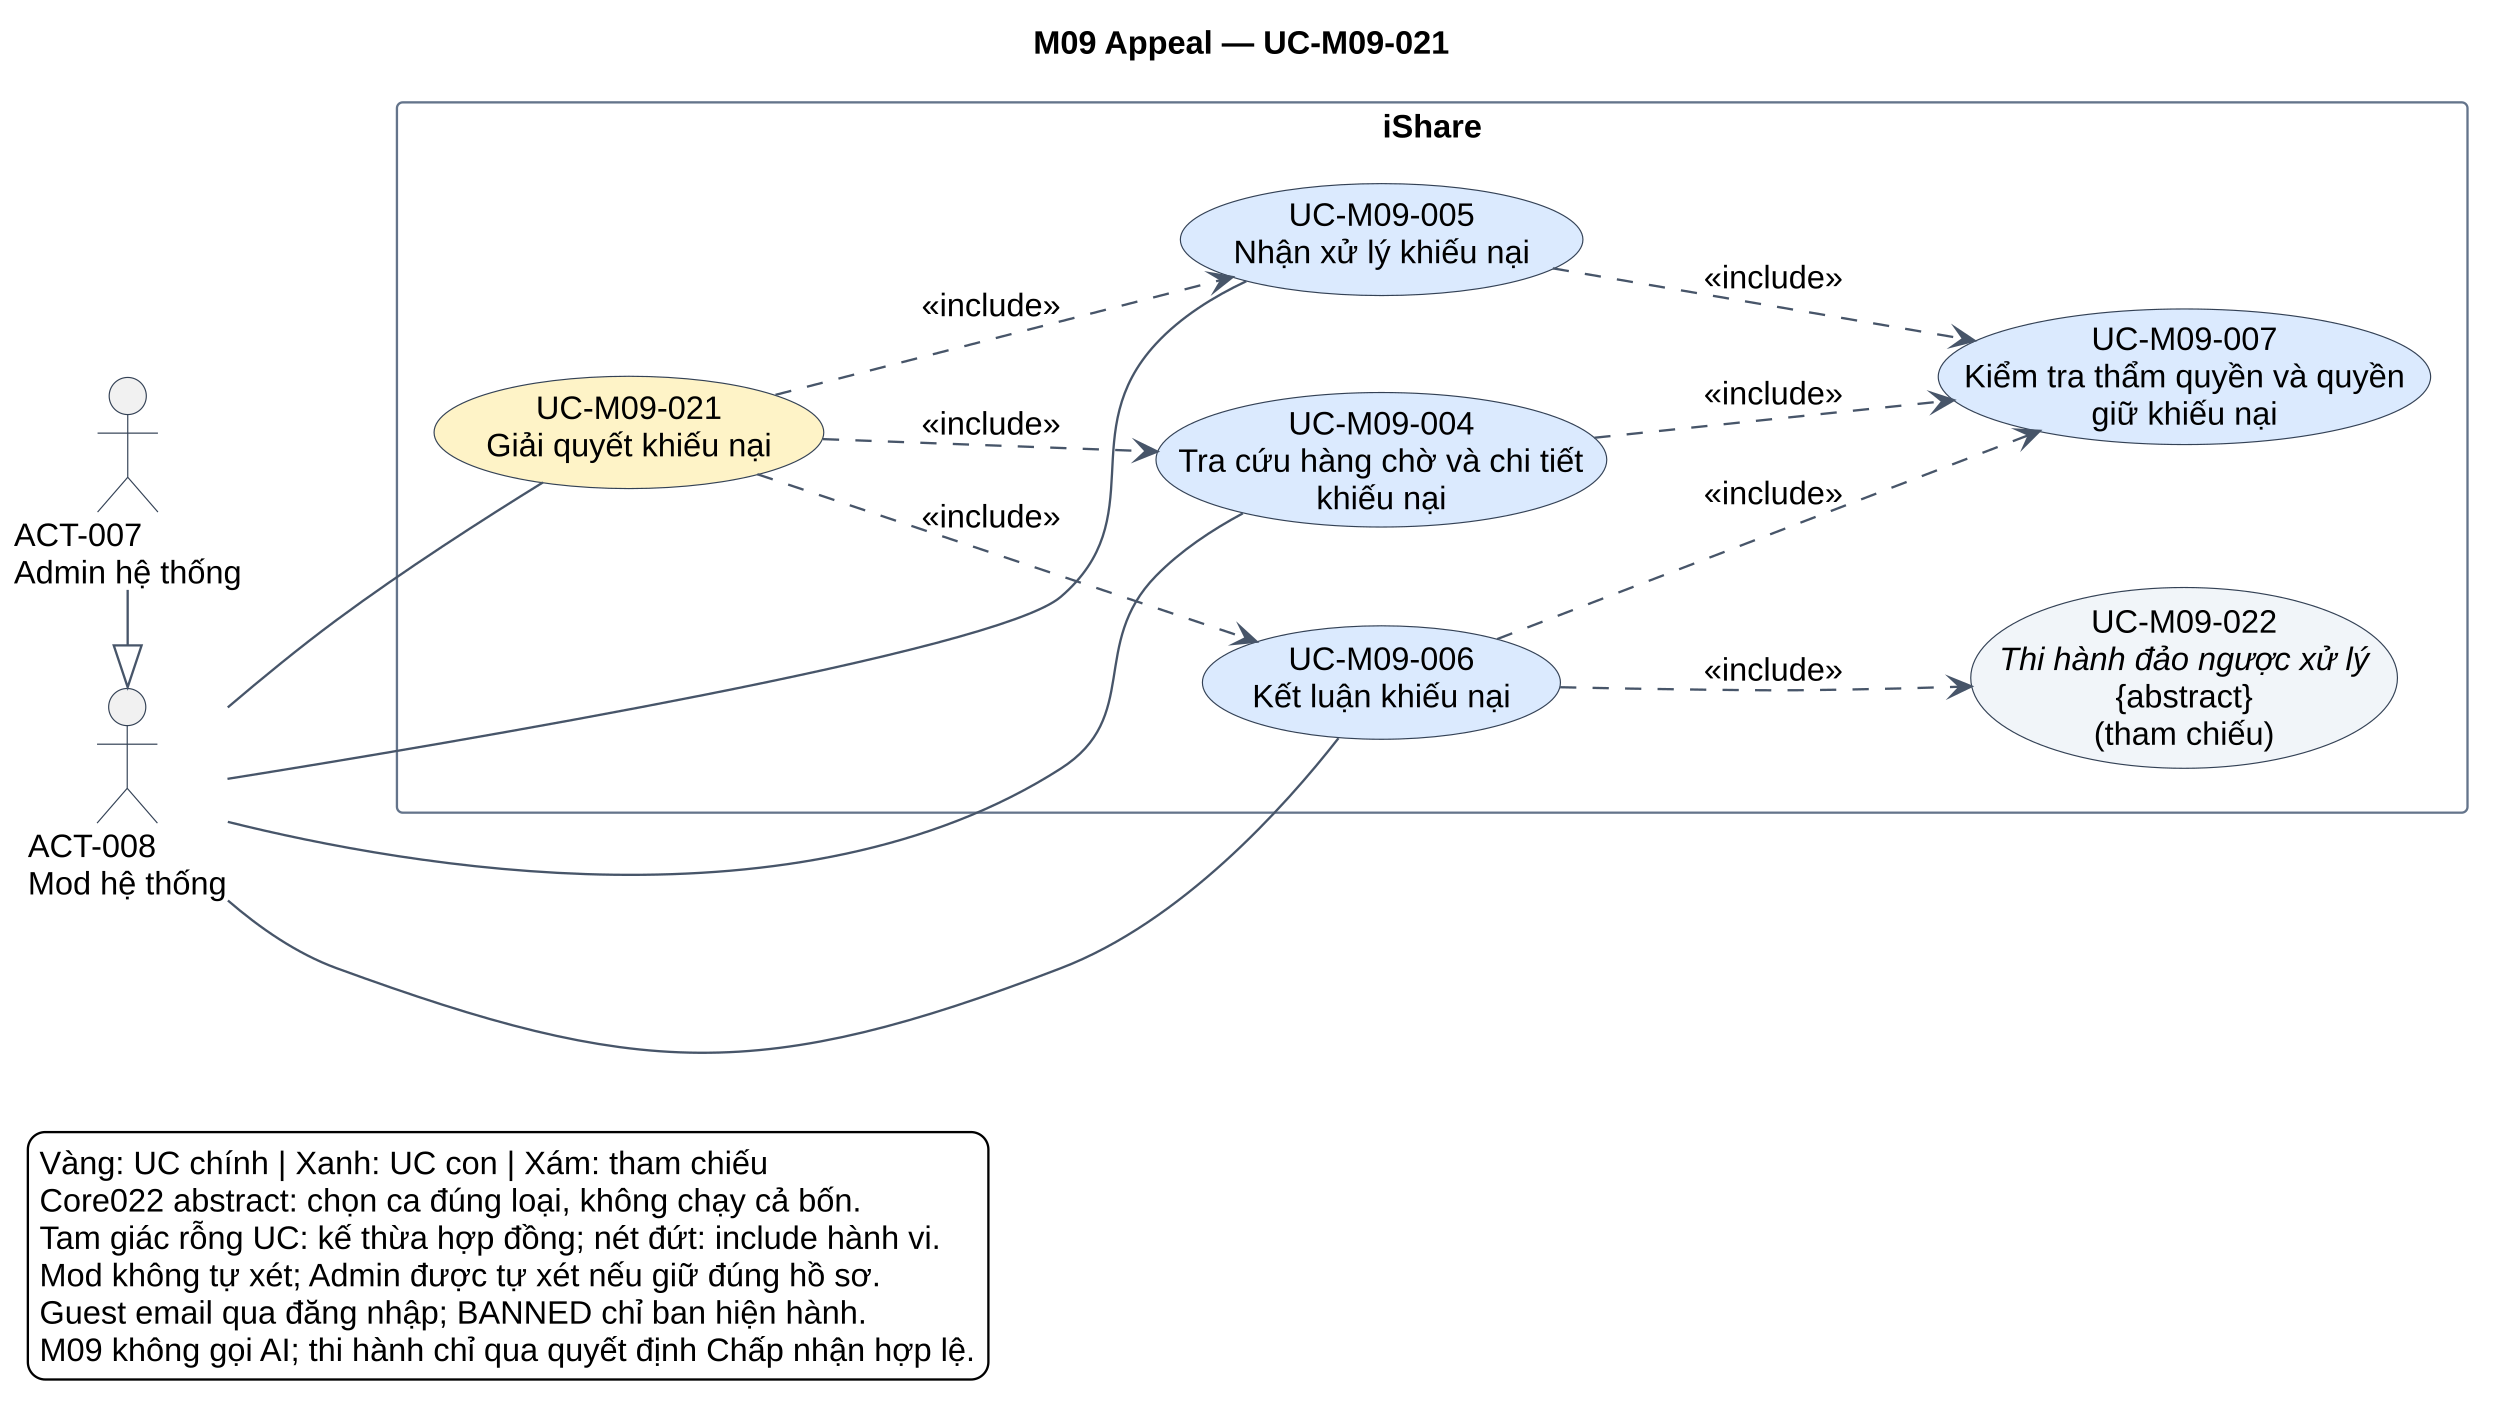
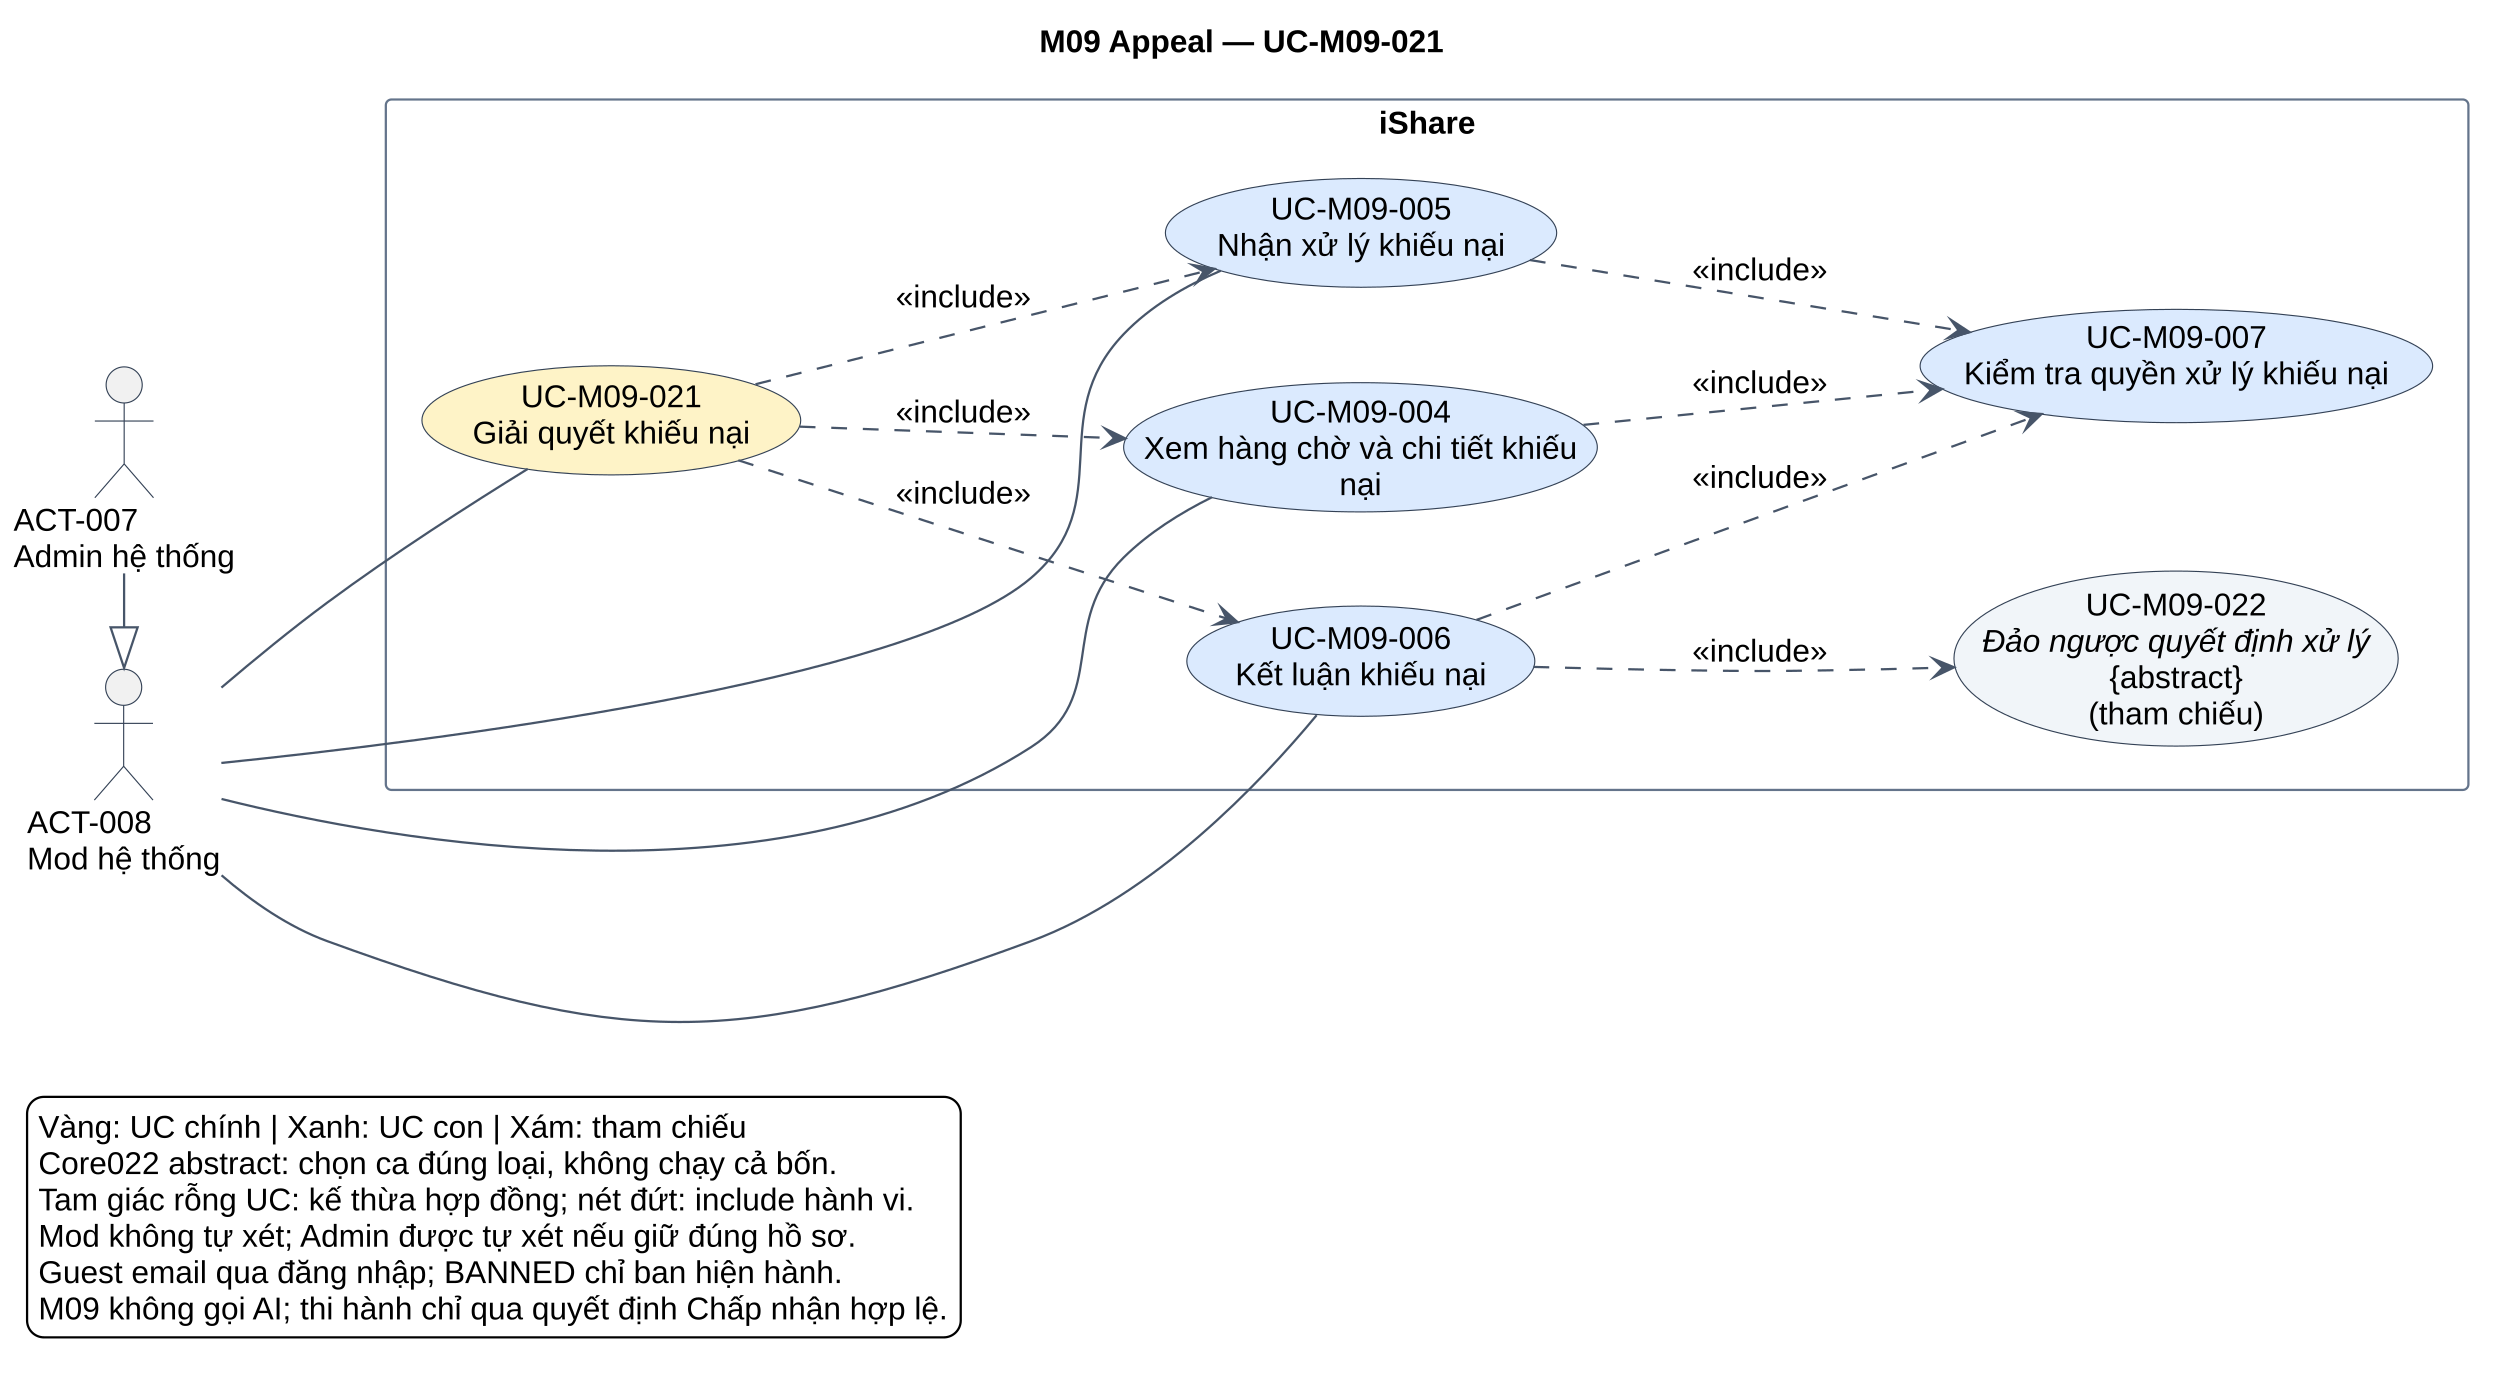
- <svg xmlns="http://www.w3.org/2000/svg" version="1.1" data-diagram-type="DESCRIPTION" style="width:1077px;height:613px;background:#FFFFFF;" width="1077px" height="613px" viewBox="0 0 1077 613" zoomAndPan="magnify" preserveAspectRatio="none" contentStyleType="text/css">
+ <svg xmlns="http://www.w3.org/2000/svg" version="1.1" data-diagram-type="DESCRIPTION" style="width:1108px;height:611px;background:#FFFFFF;" width="1108px" height="611px" viewBox="0 0 1108 611" zoomAndPan="magnify" preserveAspectRatio="none" contentStyleType="text/css">
  <defs />
  <g font-family="sans-serif" lengthAdjust="spacing">
    <g class="title" data-source-line="12">
-       <text x="445.142" y="23.132" fill="#000" font-size="14" textLength="179.717" font-weight="700" font-family="Arial">M09 Appeal — UC-M09-021</text>
+       <text x="460.642" y="23.132" fill="#000" font-size="14" textLength="179.717" font-weight="700" font-family="Arial">M09 Appeal — UC-M09-021</text>
    </g>
    <g class="cluster" data-qualified-name="iShare" id="ent0004" data-source-line="16">
-       <rect x="171" y="44.099" width="892" height="306" fill="none" style="stroke:#64748B;stroke-width:1;" rx="2.5" ry="2.5" />
-       <text x="595.6" y="59.23" fill="#000" font-size="14" textLength="42.8" font-weight="700" font-family="Arial">iShare</text>
+       <rect x="171" y="44.099" width="923" height="306" fill="none" style="stroke:#64748B;stroke-width:1;" rx="2.5" ry="2.5" />
+       <text x="611.1" y="59.23" fill="#000" font-size="14" textLength="42.8" font-weight="700" font-family="Arial">iShare</text>
    </g>
    <g class="entity" data-qualified-name="iShare.UC_M09_021" id="ent0005" data-source-line="17">
      <ellipse cx="270.939" cy="186.292" rx="83.939" ry="24.193" fill="#FEF3C7" style="stroke:#334155;stroke-width:0.5;" />
      <text x="230.87" y="180.476" fill="#000" font-size="14" textLength="80.138" font-family="Arial">UC-M09-021</text>
      <text x="209.456" y="196.575" fill="#000" font-size="14" textLength="122.965" font-family="Arial">Giải quyết khiếu nại</text>
    </g>
    <g class="entity" data-qualified-name="iShare.UC_M09_004" id="ent0006" data-source-line="18">
-       <ellipse cx="595.096" cy="198.072" rx="97.096" ry="28.973" fill="#DBEAFE" style="stroke:#334155;stroke-width:0.5;" />
-       <text x="555.027" y="187.17" fill="#000" font-size="14" textLength="80.138" font-family="Arial">UC-M09-004</text>
-       <text x="507.613" y="203.268" fill="#000" font-size="14" textLength="174.966" font-family="Arial">Tra cứu hàng chờ và chi tiết</text>
-       <text x="567.076" y="219.367" fill="#000" font-size="14" textLength="56.041" font-family="Arial">khiếu nại</text>
+       <ellipse cx="602.966" cy="198.239" rx="104.966" ry="28.64" fill="#DBEAFE" style="stroke:#334155;stroke-width:0.5;" />
+       <text x="562.897" y="187.26" fill="#000" font-size="14" textLength="80.138" font-family="Arial">UC-M09-004</text>
+       <text x="506.935" y="203.359" fill="#000" font-size="14" textLength="192.063" font-family="Arial">Xem hàng chờ và chi tiết khiếu</text>
+       <text x="593.624" y="219.457" fill="#000" font-size="14" textLength="18.683" font-family="Arial">nại</text>
    </g>
    <g class="entity" data-qualified-name="iShare.UC_M09_005" id="ent0007" data-source-line="19">
-       <ellipse cx="595.212" cy="103.212" rx="86.712" ry="24.113" fill="#DBEAFE" style="stroke:#334155;stroke-width:0.5;" />
-       <text x="555.144" y="97.273" fill="#000" font-size="14" textLength="80.138" font-family="Arial">UC-M09-005</text>
-       <text x="531.382" y="113.372" fill="#000" font-size="14" textLength="127.661" font-family="Arial">Nhận xử lý khiếu nại</text>
+       <ellipse cx="603.212" cy="103.212" rx="86.712" ry="24.113" fill="#DBEAFE" style="stroke:#334155;stroke-width:0.5;" />
+       <text x="563.144" y="97.273" fill="#000" font-size="14" textLength="80.138" font-family="Arial">UC-M09-005</text>
+       <text x="539.382" y="113.372" fill="#000" font-size="14" textLength="127.661" font-family="Arial">Nhận xử lý khiếu nại</text>
    </g>
    <g class="entity" data-qualified-name="iShare.UC_M09_006" id="ent0008" data-source-line="20">
-       <ellipse cx="595.117" cy="294.039" rx="77.117" ry="24.44" fill="#DBEAFE" style="stroke:#334155;stroke-width:0.5;" />
-       <text x="555.048" y="288.601" fill="#000" font-size="14" textLength="80.138" font-family="Arial">UC-M09-006</text>
-       <text x="539.465" y="304.699" fill="#000" font-size="14" textLength="111.303" font-family="Arial">Kết luận khiếu nại</text>
+       <ellipse cx="603.117" cy="293.039" rx="77.117" ry="24.44" fill="#DBEAFE" style="stroke:#334155;stroke-width:0.5;" />
+       <text x="563.048" y="287.601" fill="#000" font-size="14" textLength="80.138" font-family="Arial">UC-M09-006</text>
+       <text x="547.465" y="303.699" fill="#000" font-size="14" textLength="111.303" font-family="Arial">Kết luận khiếu nại</text>
    </g>
    <g class="entity" data-qualified-name="iShare.UC_M09_007" id="ent0009" data-source-line="21">
-       <ellipse cx="941.056" cy="162.311" rx="106.056" ry="29.212" fill="#DBEAFE" style="stroke:#334155;stroke-width:0.5;" />
-       <text x="900.987" y="150.76" fill="#000" font-size="14" textLength="80.138" font-family="Arial">UC-M09-007</text>
-       <text x="846.115" y="166.858" fill="#000" font-size="14" textLength="189.882" font-family="Arial">Kiểm tra thẩm quyền và quyền</text>
-       <text x="900.956" y="182.957" fill="#000" font-size="14" textLength="80.199" font-family="Arial">giữ khiếu nại</text>
+       <ellipse cx="964.568" cy="162.212" rx="113.568" ry="25.114" fill="#DBEAFE" style="stroke:#334155;stroke-width:0.5;" />
+       <text x="924.499" y="154.2" fill="#000" font-size="14" textLength="80.138" font-family="Arial">UC-M09-007</text>
+       <text x="870.393" y="170.299" fill="#000" font-size="14" textLength="188.351" font-family="Arial">Kiểm tra quyền xử lý khiếu nại</text>
    </g>
    <g class="entity" data-qualified-name="iShare.UC_M09_022" id="ent0010" data-source-line="22">
-       <ellipse cx="940.911" cy="292.042" rx="91.911" ry="38.943" fill="#F1F5F9" style="stroke:#334155;stroke-width:0.5;" />
-       <text x="900.842" y="272.566" fill="#000" font-size="14" textLength="80.138" font-family="Arial">UC-M09-022</text>
-       <text x="861.266" y="288.664" fill="#000" font-size="14" textLength="159.291" font-style="italic" font-family="Arial">Thi hành đảo ngược xử lý</text>
-       <text x="911.336" y="304.763" fill="#000" font-size="14" textLength="59.151" font-family="Arial">{abstract}</text>
-       <text x="902.008" y="320.861" fill="#000" font-size="14" textLength="77.807" font-family="Arial">(tham chiếu)</text>
+       <ellipse cx="964.439" cy="291.884" rx="98.439" ry="38.785" fill="#F1F5F9" style="stroke:#334155;stroke-width:0.5;" />
+       <text x="924.37" y="272.766" fill="#000" font-size="14" textLength="80.138" font-family="Arial">UC-M09-022</text>
+       <text x="878.57" y="288.864" fill="#000" font-size="14" textLength="171.739" font-style="italic" font-family="Arial">Đảo ngược quyết định xử lý</text>
+       <text x="934.864" y="304.963" fill="#000" font-size="14" textLength="59.151" font-family="Arial">{abstract}</text>
+       <text x="925.536" y="321.062" fill="#000" font-size="14" textLength="77.807" font-family="Arial">(tham chiếu)</text>
    </g>
    <g class="entity" data-qualified-name="A8" id="ent0001" data-source-line="13">
      <ellipse cx="54.81" cy="304.599" rx="8" ry="8" fill="#F1F1F1" style="stroke:#334155;stroke-width:0.5;" />
      <path d="M54.81,312.599 L54.81,339.599 M41.81,320.599 L67.81,320.599 M54.81,339.599 L41.81,354.599 M54.81,339.599 L67.81,354.599" style="stroke:#334155;stroke-width:0.5;" fill="none" />
      <text x="12" y="369.23" fill="#000" font-size="14" textLength="56.021" font-family="Arial">ACT-008</text>
      <text x="12" y="385.329" fill="#000" font-size="14" textLength="85.62" font-family="Arial">Mod hệ thống</text>
    </g>
    <g class="entity" data-qualified-name="A7" id="ent0002" data-source-line="14">
      <ellipse cx="55.034" cy="170.599" rx="8" ry="8" fill="#F1F1F1" style="stroke:#334155;stroke-width:0.5;" />
      <path d="M55.034,178.599 L55.034,205.599 M42.034,186.599 L68.034,186.599 M55.034,205.599 L42.034,220.599 M55.034,205.599 L68.034,220.599" style="stroke:#334155;stroke-width:0.5;" fill="none" />
      <text x="6" y="235.23" fill="#000" font-size="14" textLength="56.021" font-family="Arial">ACT-007</text>
      <text x="6" y="251.329" fill="#000" font-size="14" textLength="98.068" font-family="Arial">Admin hệ thống</text>
    </g>
    <g class="link" data-entity-1="ent0002" data-entity-2="ent0001" id="lnk3" data-source-line="15" data-link-type="extension">
-       <path d="M55,254.129 C55,268.099 55,264.069 55,278.039" style="stroke:#475569;stroke-width:1;" fill="none" id="A7-to-A8" />
-       <polygon points="55,296.039,61,278.039,49,278.039,55,296.039" fill="none" style="stroke:#475569;stroke-width:1;stroke-linejoin:miter;stroke-miterlimit:10;" />
+       <path d="M55,254.129 C55,268.089 55,264.059 55,278.029" style="stroke:#475569;stroke-width:1;" fill="none" id="A7-to-A8" />
+       <polygon points="55,296.029,61,278.029,49,278.029,55,296.029" fill="none" style="stroke:#475569;stroke-width:1;stroke-linejoin:miter;stroke-miterlimit:10;" />
    </g>
    <g class="link" data-entity-1="ent0001" data-entity-2="ent0005" id="lnk11" data-source-line="24" data-link-type="association">
-       <path d="M98.12,304.749 C112.66,292.359 129.25,278.769 145,267.099 C173.99,245.629 208.5,223.499 233.91,207.809" style="stroke:#475569;stroke-width:1;" fill="none" id="A8-UC_M09_021" />
+       <path d="M98.12,304.739 C112.66,292.359 129.25,278.759 145,267.099 C173.99,245.619 208.5,223.499 233.91,207.809" style="stroke:#475569;stroke-width:1;" fill="none" id="A8-UC_M09_021" />
    </g>
    <g class="link" data-entity-1="ent0001" data-entity-2="ent0006" id="lnk12" data-source-line="25" data-link-type="association">
-       <path d="M98.15,354.059 C176.02,373.499 344.7,403.039 457,331.099 C491.65,308.909 469.22,277.499 498,248.099 C508.58,237.289 522,228.329 535.43,221.139" style="stroke:#475569;stroke-width:1;" fill="none" id="A8-UC_M09_004" />
+       <path d="M98.18,354.099 C176.11,373.629 344.87,403.299 457,331.099 C491.93,308.599 468.42,276.269 498,247.099 C509.08,236.159 523.07,227.339 537.16,220.359" style="stroke:#475569;stroke-width:1;" fill="none" id="A8-UC_M09_004" />
    </g>
    <g class="link" data-entity-1="ent0001" data-entity-2="ent0007" id="lnk13" data-source-line="26" data-link-type="association">
-       <path d="M98,335.529 C195.25,319.999 429.71,280.549 457,257.099 C496.25,223.359 462.87,186.109 498,148.099 C508.62,136.609 522.77,127.789 536.94,121.129" style="stroke:#475569;stroke-width:1;" fill="none" id="A8-UC_M09_005" />
+       <path d="M98.1,338.139 C189.69,328.749 403.12,302.369 457,256.099 C495.95,222.639 462.53,185.219 498,148.099 C509.76,135.789 525.44,126.659 541.06,119.969" style="stroke:#475569;stroke-width:1;" fill="none" id="A8-UC_M09_005" />
    </g>
    <g class="link" data-entity-1="ent0001" data-entity-2="ent0008" id="lnk14" data-source-line="27" data-link-type="association">
-       <path d="M98.19,387.939 C111.85,399.739 127.92,410.859 145,417.099 C275.25,464.659 327.51,466.699 457,417.099 C508.79,397.259 553.31,347.819 576.62,318.009" style="stroke:#475569;stroke-width:1;" fill="none" id="A8-UC_M09_006" />
+       <path d="M98.19,387.939 C111.85,399.739 127.92,410.859 145,417.099 C275.25,464.659 326.92,465.129 457,417.099 C511.07,397.129 558.62,347.019 583.54,316.969" style="stroke:#475569;stroke-width:1;" fill="none" id="A8-UC_M09_006" />
    </g>
    <g class="link" data-entity-1="ent0005" data-entity-2="ent0007" id="lnk15" data-source-line="28" data-link-type="dependency">
-       <path d="M334.08,170.099 C390.74,155.489 469.228,135.256 526.168,120.586" style="stroke:#475569;stroke-width:1;stroke-dasharray:7,7;" fill="none" id="UC_M09_021-to-UC_M09_005" />
-       <polygon points="531.01,119.339,521.297,117.711,526.168,120.586,523.293,125.458,531.01,119.339" fill="#475569" style="stroke:#475569;stroke-width:1;stroke-linejoin:miter;stroke-miterlimit:10;" />
+       <path d="M334.85,170.289 C393.19,155.609 474.781,135.088 533.411,120.348" style="stroke:#475569;stroke-width:1;stroke-dasharray:7,7;" fill="none" id="UC_M09_021-to-UC_M09_005" />
+       <polygon points="538.26,119.129,528.556,117.444,533.411,120.348,530.507,125.202,538.26,119.129" fill="#475569" style="stroke:#475569;stroke-width:1;stroke-linejoin:miter;stroke-miterlimit:10;" />
      <text x="397" y="136.23" fill="#000" font-size="14" textLength="59.938" font-family="Arial">«include»</text>
    </g>
    <g class="link" data-entity-1="ent0005" data-entity-2="ent0006" id="lnk16" data-source-line="29" data-link-type="dependency">
-       <path d="M354.5,189.169 C398.48,190.809 447.803,192.653 493.583,194.353" style="stroke:#475569;stroke-width:1;stroke-dasharray:7,7;" fill="none" id="UC_M09_021-to-UC_M09_004" />
-       <polygon points="498.58,194.539,489.735,190.207,493.583,194.353,489.438,198.202,498.58,194.539" fill="#475569" style="stroke:#475569;stroke-width:1;stroke-linejoin:miter;stroke-miterlimit:10;" />
+       <path d="M354.42,189.089 C398.14,190.679 447.283,192.467 493.773,194.157" style="stroke:#475569;stroke-width:1;stroke-dasharray:7,7;" fill="none" id="UC_M09_021-to-UC_M09_004" />
+       <polygon points="498.77,194.339,489.921,190.014,493.773,194.157,489.631,198.009,498.77,194.339" fill="#475569" style="stroke:#475569;stroke-width:1;stroke-linejoin:miter;stroke-miterlimit:10;" />
      <text x="397" y="187.23" fill="#000" font-size="14" textLength="59.938" font-family="Arial">«include»</text>
    </g>
    <g class="link" data-entity-1="ent0005" data-entity-2="ent0008" id="lnk17" data-source-line="30" data-link-type="dependency">
-       <path d="M326.26,204.299 C386.21,224.409 477.369,254.979 536.649,274.859" style="stroke:#475569;stroke-width:1;stroke-dasharray:7,7;" fill="none" id="UC_M09_021-to-UC_M09_006" />
-       <polygon points="541.39,276.449,534.129,269.795,536.649,274.859,531.585,277.379,541.39,276.449" fill="#475569" style="stroke:#475569;stroke-width:1;stroke-linejoin:miter;stroke-miterlimit:10;" />
-       <text x="397" y="227.23" fill="#000" font-size="14" textLength="59.938" font-family="Arial">«include»</text>
+       <path d="M327.23,203.999 C388.79,223.959 482.904,254.476 543.744,274.206" style="stroke:#475569;stroke-width:1;stroke-dasharray:7,7;" fill="none" id="UC_M09_021-to-UC_M09_006" />
+       <polygon points="548.5,275.749,541.173,269.167,543.744,274.206,538.705,276.777,548.5,275.749" fill="#475569" style="stroke:#475569;stroke-width:1;stroke-linejoin:miter;stroke-miterlimit:10;" />
+       <text x="397" y="223.23" fill="#000" font-size="14" textLength="59.938" font-family="Arial">«include»</text>
    </g>
    <g class="link" data-entity-1="ent0006" data-entity-2="ent0009" id="lnk18" data-source-line="31" data-link-type="dependency">
-       <path d="M686.83,188.589 C734.51,183.599 788.007,178.009 836.737,172.909" style="stroke:#475569;stroke-width:1;stroke-dasharray:7,7;" fill="none" id="UC_M09_004-to-UC_M09_007" />
-       <polygon points="841.71,172.389,832.343,169.347,836.737,172.909,833.175,177.304,841.71,172.389" fill="#475569" style="stroke:#475569;stroke-width:1;stroke-linejoin:miter;stroke-miterlimit:10;" />
-       <text x="734" y="174.23" fill="#000" font-size="14" textLength="59.938" font-family="Arial">«include»</text>
+       <path d="M701.76,188.309 C751.04,183.369 805.805,177.887 855.755,172.887" style="stroke:#475569;stroke-width:1;stroke-dasharray:7,7;" fill="none" id="UC_M09_004-to-UC_M09_007" />
+       <polygon points="860.73,172.389,851.376,169.305,855.755,172.887,852.173,177.265,860.73,172.389" fill="#475569" style="stroke:#475569;stroke-width:1;stroke-linejoin:miter;stroke-miterlimit:10;" />
+       <text x="750" y="174.23" fill="#000" font-size="14" textLength="59.938" font-family="Arial">«include»</text>
    </g>
    <g class="link" data-entity-1="ent0007" data-entity-2="ent0009" id="lnk19" data-source-line="32" data-link-type="dependency">
-       <path d="M668.95,115.609 C722.01,124.709 789.202,136.234 845.712,145.924" style="stroke:#475569;stroke-width:1;stroke-dasharray:7,7;" fill="none" id="UC_M09_005-to-UC_M09_007" />
-       <polygon points="850.64,146.769,842.445,141.305,845.712,145.924,841.093,149.19,850.64,146.769" fill="#475569" style="stroke:#475569;stroke-width:1;stroke-linejoin:miter;stroke-miterlimit:10;" />
-       <text x="734" y="124.23" fill="#000" font-size="14" textLength="59.938" font-family="Arial">«include»</text>
+       <path d="M678.05,115.249 C734.58,124.529 807.796,136.539 868.036,146.429" style="stroke:#475569;stroke-width:1;stroke-dasharray:7,7;" fill="none" id="UC_M09_005-to-UC_M09_007" />
+       <polygon points="872.97,147.239,864.737,141.833,868.036,146.429,863.441,149.728,872.97,147.239" fill="#475569" style="stroke:#475569;stroke-width:1;stroke-linejoin:miter;stroke-miterlimit:10;" />
+       <text x="750" y="124.23" fill="#000" font-size="14" textLength="59.938" font-family="Arial">«include»</text>
    </g>
    <g class="link" data-entity-1="ent0008" data-entity-2="ent0009" id="lnk20" data-source-line="33" data-link-type="dependency">
-       <path d="M644.92,275.329 C706.41,251.729 807.312,213.02 874.092,187.39" style="stroke:#475569;stroke-width:1;stroke-dasharray:7,7;" fill="none" id="UC_M09_006-to-UC_M09_007" />
-       <polygon points="878.76,185.599,868.924,185.089,874.092,187.39,871.791,192.558,878.76,185.599" fill="#475569" style="stroke:#475569;stroke-width:1;stroke-linejoin:miter;stroke-miterlimit:10;" />
-       <text x="734" y="217.23" fill="#000" font-size="14" textLength="59.938" font-family="Arial">«include»</text>
+       <path d="M654.37,274.739 C720.16,250.769 830.472,210.571 900.132,185.181" style="stroke:#475569;stroke-width:1;stroke-dasharray:7,7;" fill="none" id="UC_M09_006-to-UC_M09_007" />
+       <polygon points="904.83,183.469,895.004,182.793,900.132,185.181,897.744,190.309,904.83,183.469" fill="#475569" style="stroke:#475569;stroke-width:1;stroke-linejoin:miter;stroke-miterlimit:10;" />
+       <text x="750" y="216.23" fill="#000" font-size="14" textLength="59.938" font-family="Arial">«include»</text>
    </g>
    <g class="link" data-entity-1="ent0008" data-entity-2="ent0010" id="lnk21" data-source-line="34" data-link-type="dependency">
-       <path d="M672.08,296.059 C691.91,296.489 713.26,296.879 733,297.099 C760.11,297.399 766.89,297.559 794,297.099 C811.88,296.789 825.983,296.44 844.283,295.85" style="stroke:#475569;stroke-width:1;stroke-dasharray:7,7;" fill="none" id="UC_M09_006-to-UC_M09_022" />
-       <polygon points="849.28,295.689,840.156,291.981,844.283,295.85,840.414,299.977,849.28,295.689" fill="#475569" style="stroke:#475569;stroke-width:1;stroke-linejoin:miter;stroke-miterlimit:10;" />
-       <text x="734" y="293.23" fill="#000" font-size="14" textLength="59.938" font-family="Arial">«include»</text>
+       <path d="M679.62,295.579 C701.96,296.199 726.46,296.779 749,297.099 C776.11,297.469 782.89,297.539 810,297.099 C828.13,296.799 842.462,296.459 861.072,295.899" style="stroke:#475569;stroke-width:1;stroke-dasharray:7,7;" fill="none" id="UC_M09_006-to-UC_M09_022" />
+       <polygon points="866.07,295.749,856.954,292.021,861.072,295.899,857.194,300.018,866.07,295.749" fill="#475569" style="stroke:#475569;stroke-width:1;stroke-linejoin:miter;stroke-miterlimit:10;" />
+       <text x="750" y="293.23" fill="#000" font-size="14" textLength="59.938" font-family="Arial">«include»</text>
    </g>
    <g class="legend" data-source-line="35">
-       <rect x="12" y="487.699" width="413.799" height="106.592" fill="none" style="stroke:#000;stroke-width:1;" rx="7.5" ry="7.5" />
-       <text x="17" y="505.83" fill="#000" font-size="14" textLength="313.872" font-family="Arial">Vàng: UC chính | Xanh: UC con | Xám: tham chiếu</text>
-       <text x="17" y="521.929" fill="#000" font-size="14" textLength="354.122" font-family="Arial">Core022 abstract: chọn ca đúng loại, không chạy cả bốn.</text>
-       <text x="17" y="538.028" fill="#000" font-size="14" textLength="389.806" font-family="Arial">Tam giác rỗng UC: kế thừa hợp đồng; nét đứt: include hành vi.</text>
-       <text x="17" y="554.126" fill="#000" font-size="14" textLength="363.255" font-family="Arial">Mod không tự xét; Admin được tự xét nếu giữ đúng hồ sơ.</text>
-       <text x="17" y="570.225" fill="#000" font-size="14" textLength="356.453" font-family="Arial">Guest email qua đăng nhập; BANNED chỉ ban hiện hành.</text>
-       <text x="17" y="586.324" fill="#000" font-size="14" textLength="403.799" font-family="Arial">M09 không gọi AI; thi hành chỉ qua quyết định Chấp nhận hợp lệ.</text>
+       <rect x="12" y="486.129" width="413.799" height="106.592" fill="none" style="stroke:#000;stroke-width:1;" rx="7.5" ry="7.5" />
+       <text x="17" y="504.26" fill="#000" font-size="14" textLength="313.872" font-family="Arial">Vàng: UC chính | Xanh: UC con | Xám: tham chiếu</text>
+       <text x="17" y="520.359" fill="#000" font-size="14" textLength="354.122" font-family="Arial">Core022 abstract: chọn ca đúng loại, không chạy cả bốn.</text>
+       <text x="17" y="536.458" fill="#000" font-size="14" textLength="389.806" font-family="Arial">Tam giác rỗng UC: kế thừa hợp đồng; nét đứt: include hành vi.</text>
+       <text x="17" y="552.556" fill="#000" font-size="14" textLength="363.255" font-family="Arial">Mod không tự xét; Admin được tự xét nếu giữ đúng hồ sơ.</text>
+       <text x="17" y="568.655" fill="#000" font-size="14" textLength="356.453" font-family="Arial">Guest email qua đăng nhập; BANNED chỉ ban hiện hành.</text>
+       <text x="17" y="584.754" fill="#000" font-size="14" textLength="403.799" font-family="Arial">M09 không gọi AI; thi hành chỉ qua quyết định Chấp nhận hợp lệ.</text>
    </g>
  </g>
</svg>
